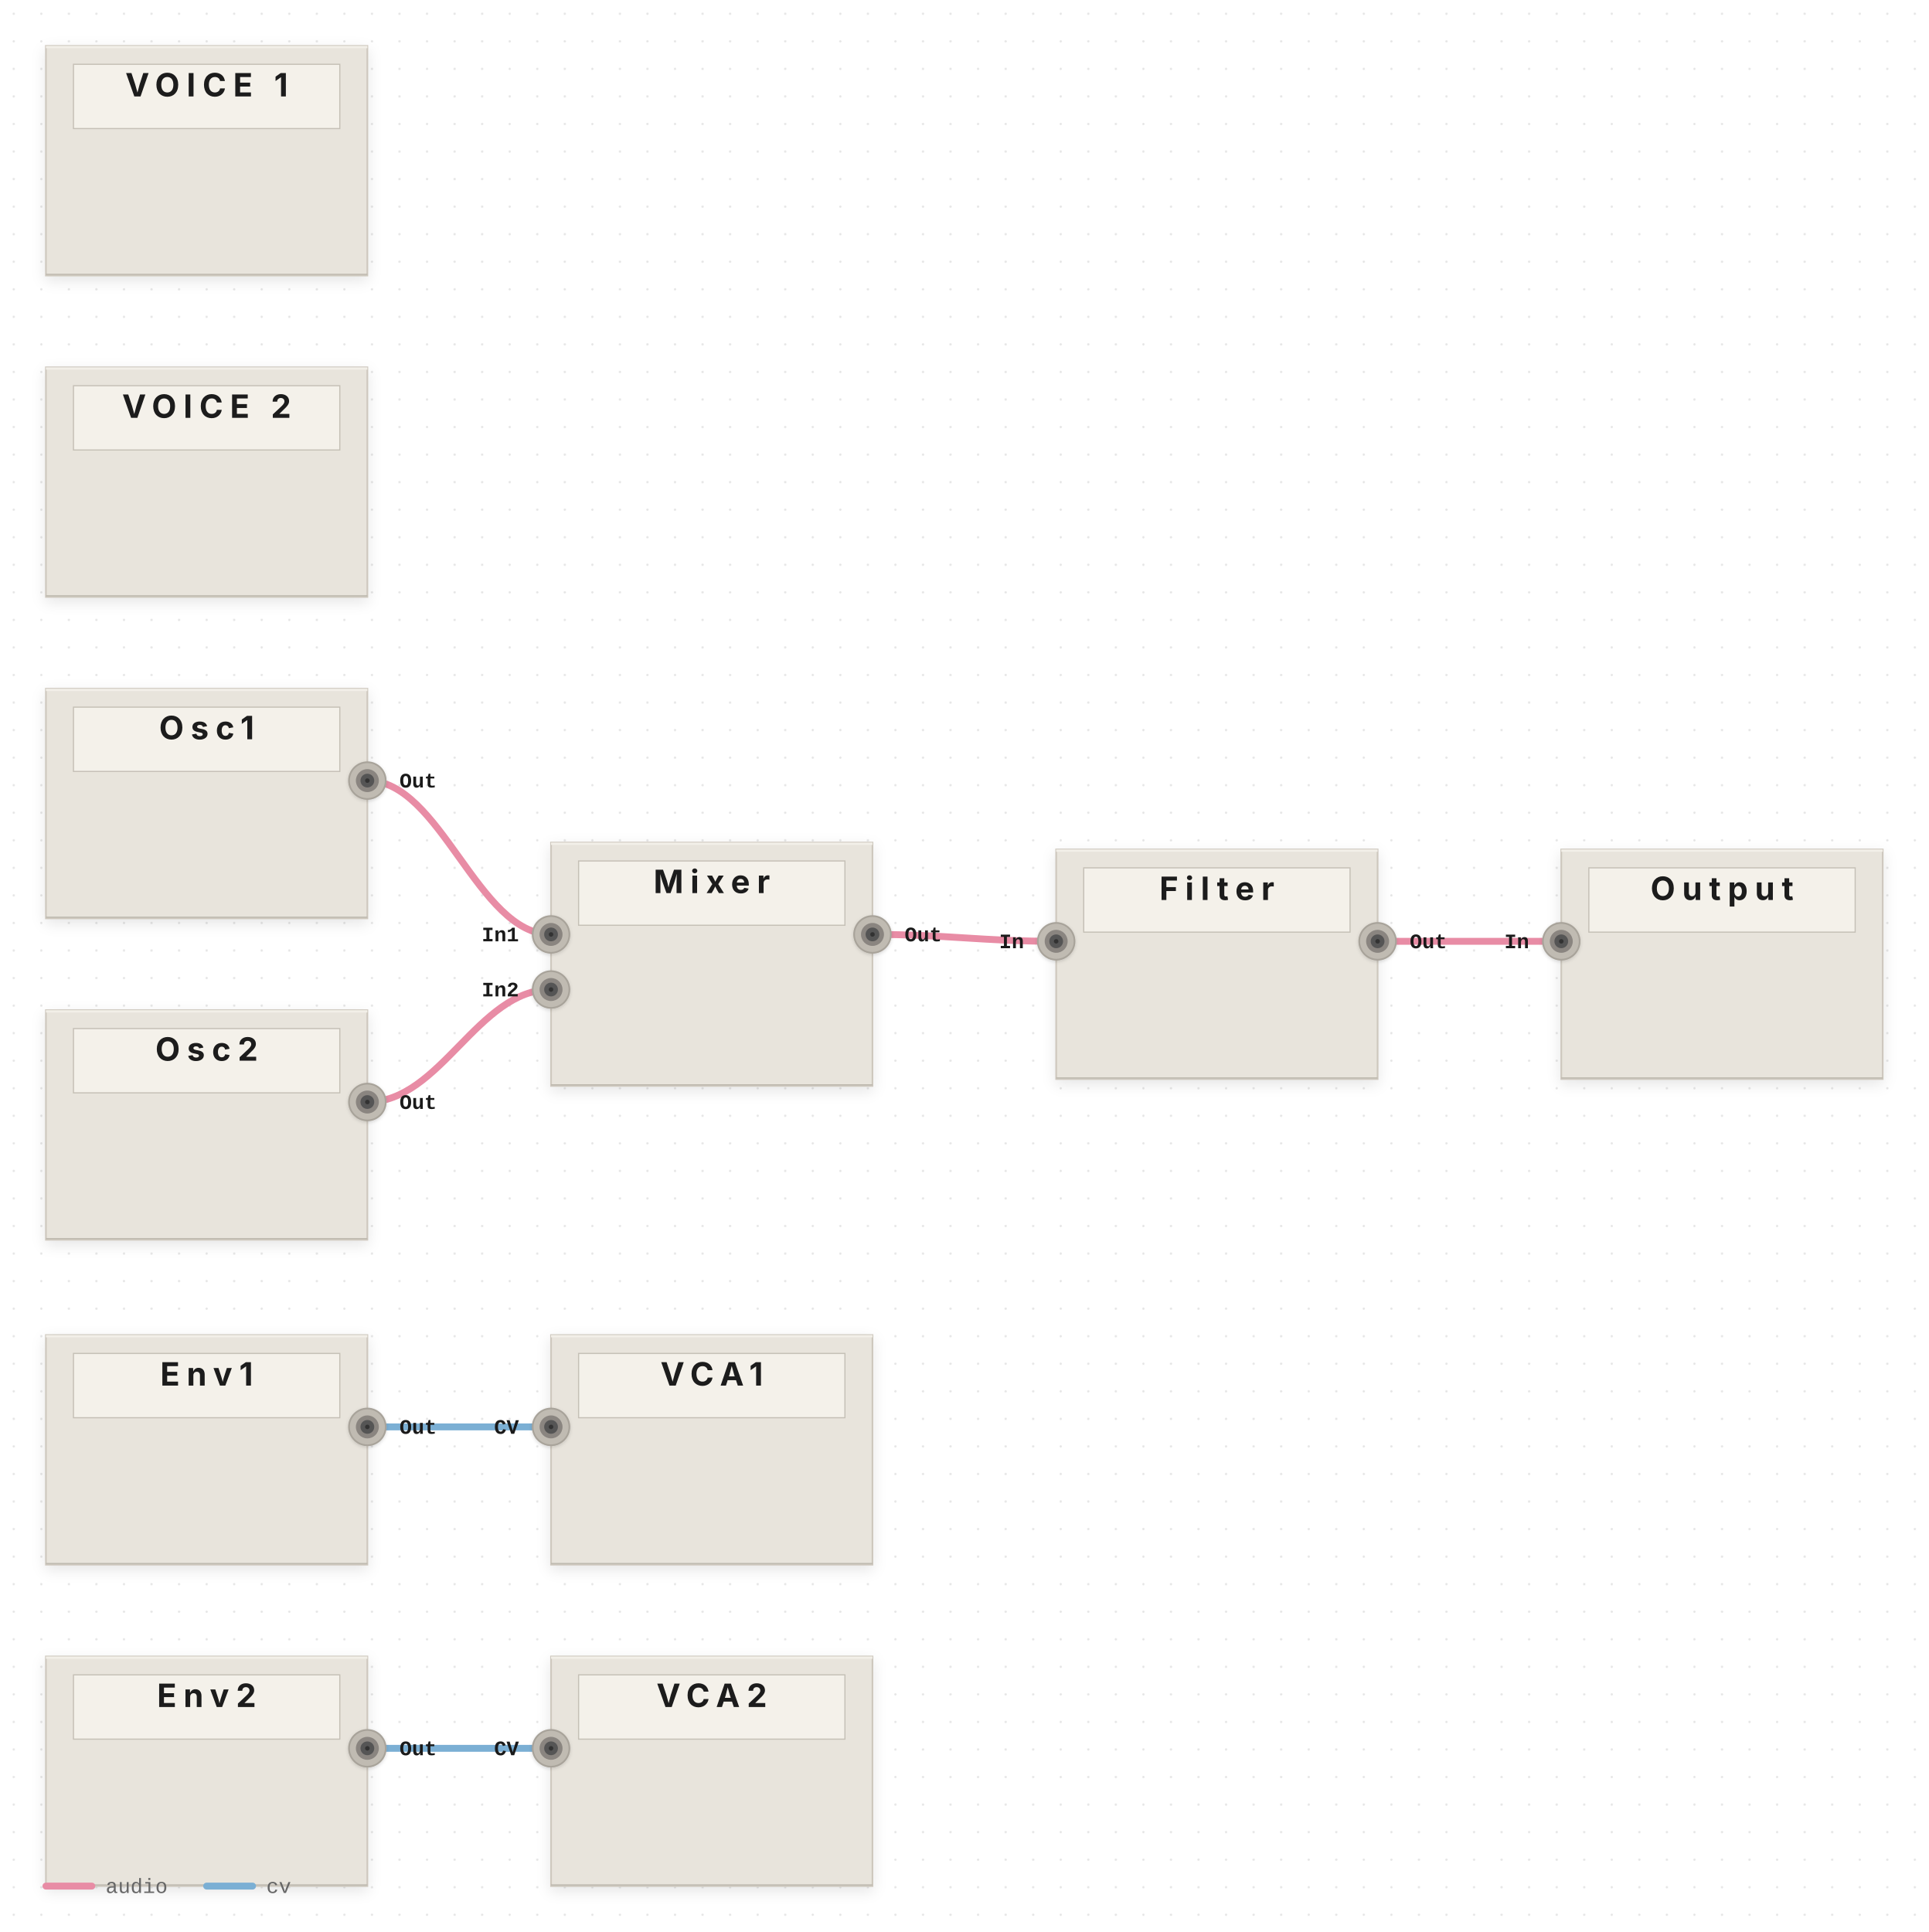
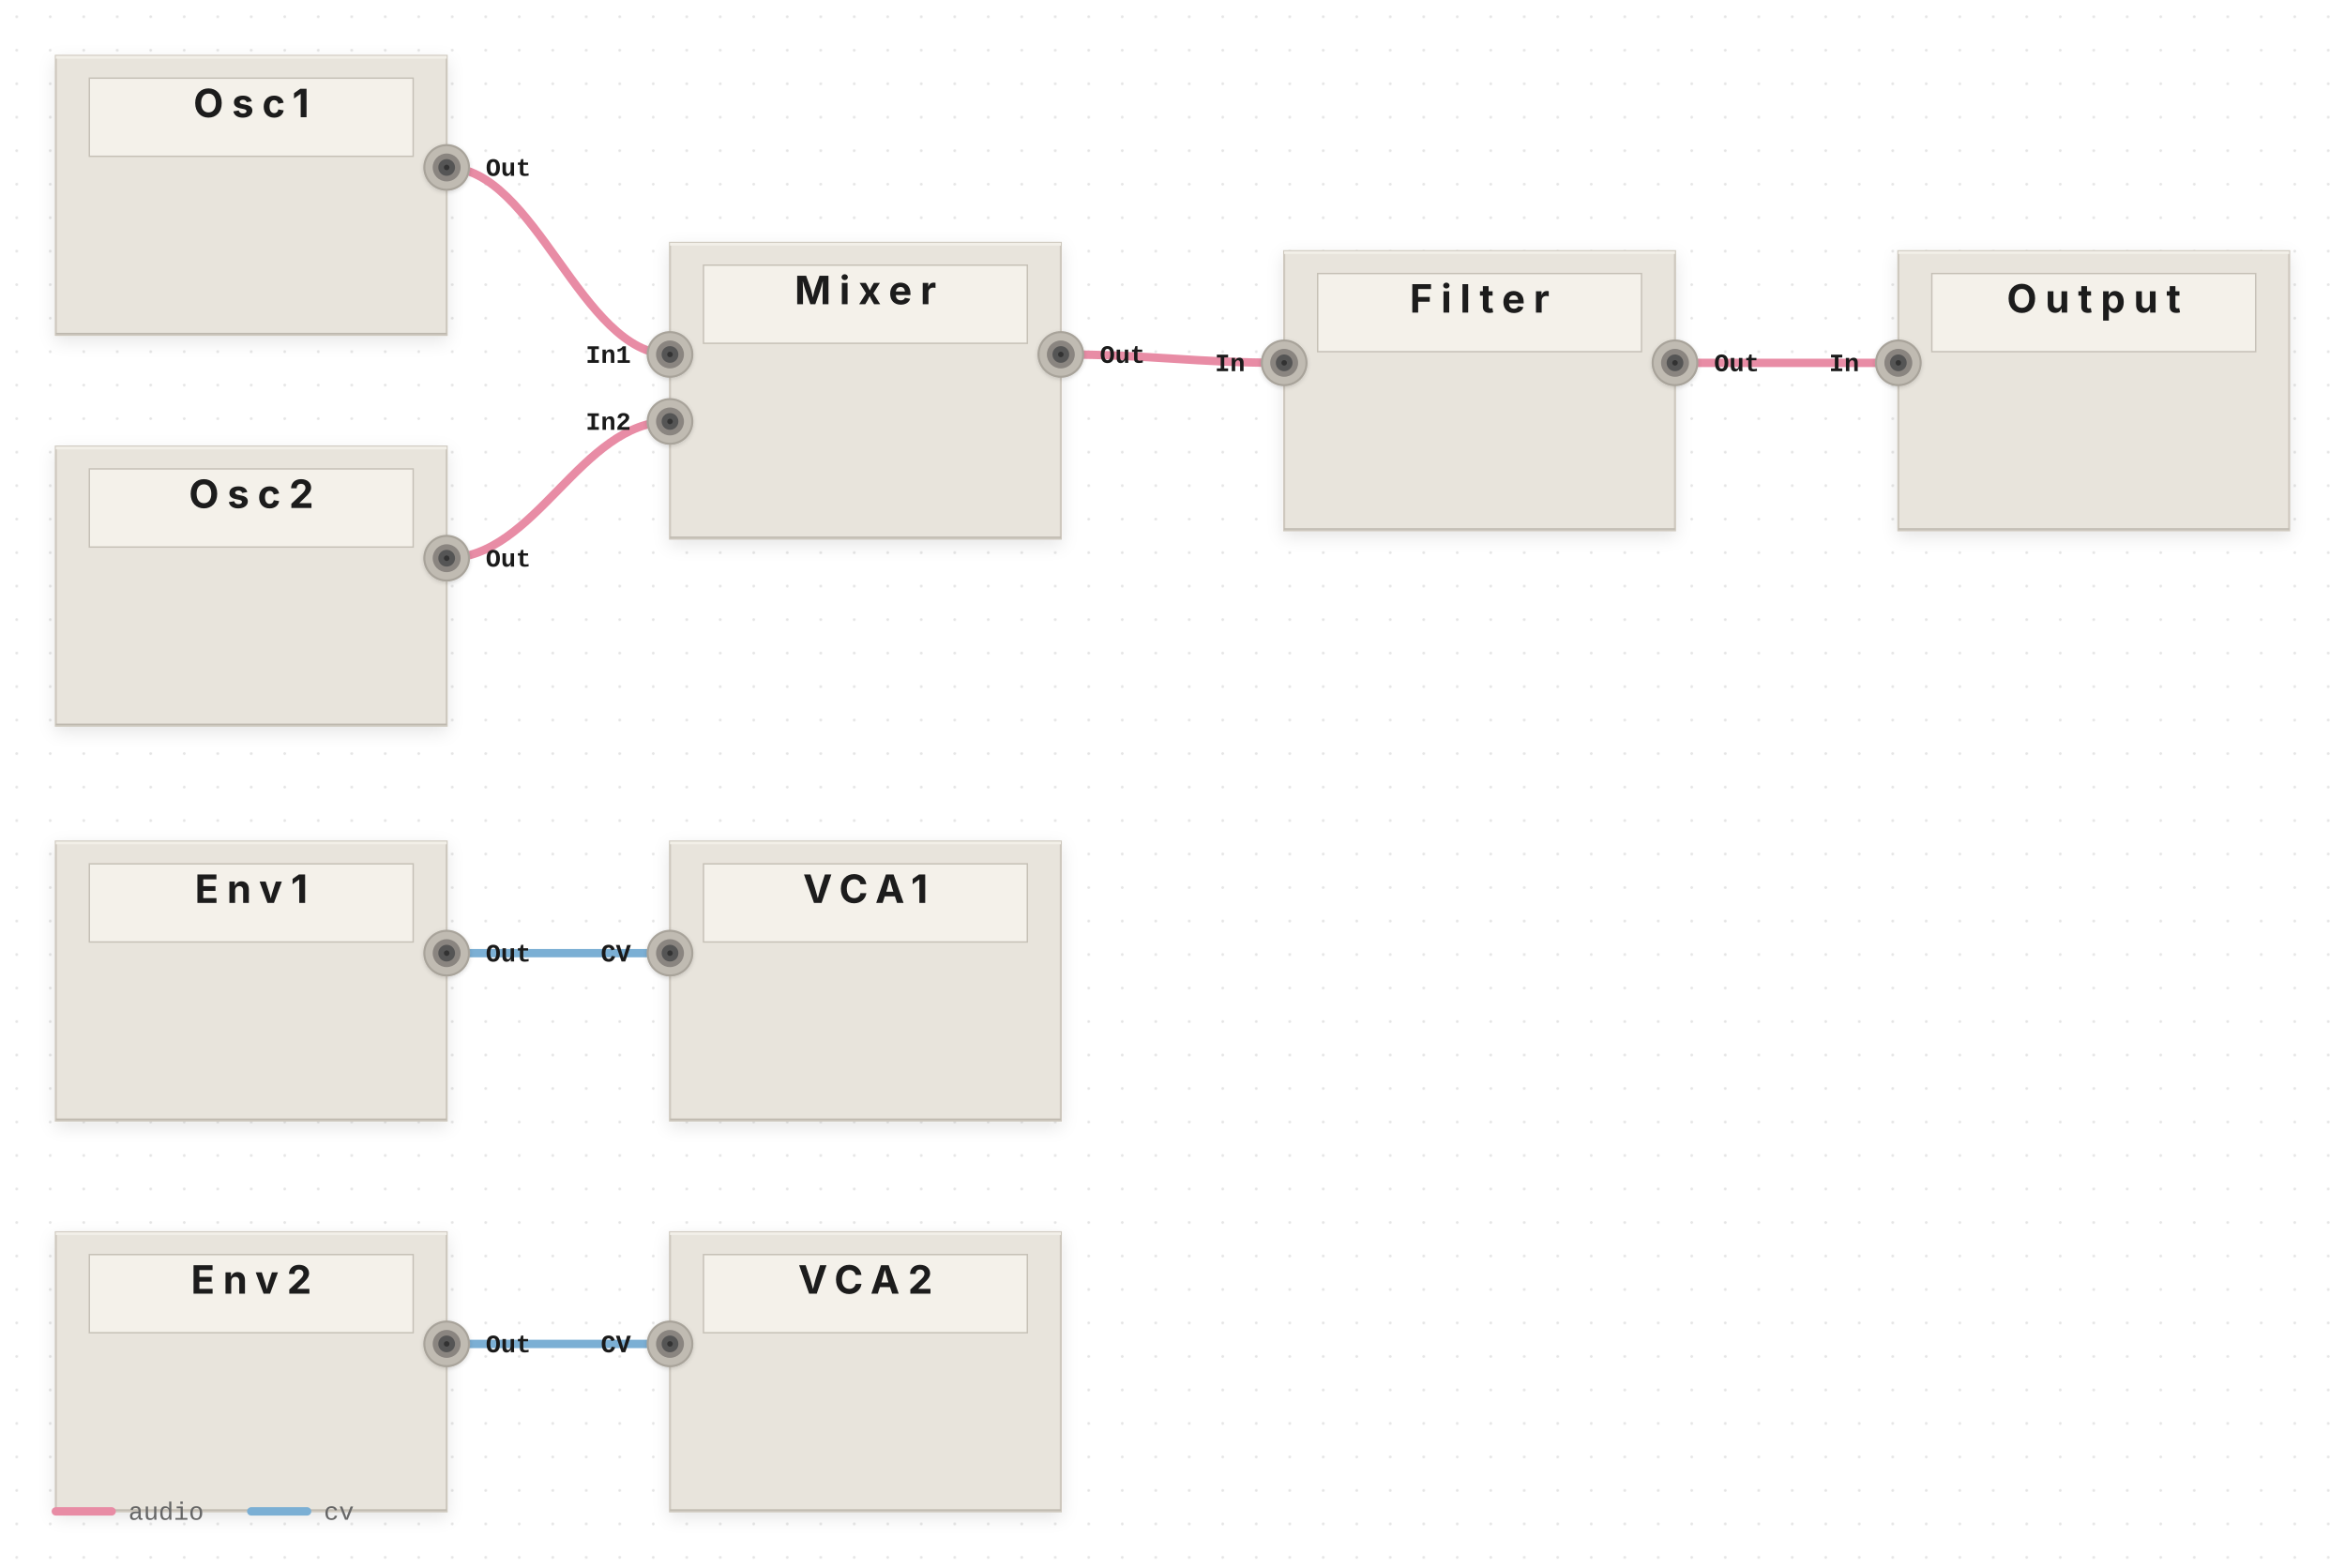
- <svg xmlns="http://www.w3.org/2000/svg" viewBox="0 0 840 841.5" width="100%" data-pf-min-width="840" role="img" aria-labelledby="pf-bd61c0-title pf-bd61c0-desc">
+ <svg xmlns="http://www.w3.org/2000/svg" viewBox="0 0 840 561.5" width="100%" data-pf-min-width="840" role="img" aria-labelledby="pf-c580d0-title pf-c580d0-desc">
  <style>@media print { .pf-panel, .pf-jack { filter: none; } }</style>
  <defs>
-     <filter id="pf-bd61c0-panel-shadow" x="-20%" y="-20%" width="140%" height="140%">
+     <filter id="pf-c580d0-panel-shadow" x="-20%" y="-20%" width="140%" height="140%">
      <feDropShadow dx="0" dy="2" stdDeviation="3" flood-opacity="0.1" />
    </filter>
-     <filter id="pf-bd61c0-jack-shadow" x="-20%" y="-20%" width="140%" height="140%">
+     <filter id="pf-c580d0-jack-shadow" x="-20%" y="-20%" width="140%" height="140%">
      <feDropShadow dx="0" dy="0.5" stdDeviation="0.8" flood-opacity="0.15" />
    </filter>
-     <pattern id="pf-bd61c0-dots" width="12" height="12" patternUnits="userSpaceOnUse">
+     <pattern id="pf-c580d0-dots" width="12" height="12" patternUnits="userSpaceOnUse">
      <circle cx="6" cy="6" r="0.5" fill="#aaaaaa" opacity="0.3" />
    </pattern>
  </defs>
  <g class="pf-layer-bg">
-     <rect width="840" height="841.5" fill="url(#pf-bd61c0-dots)" />
+     <rect width="840" height="561.5" fill="url(#pf-c580d0-dots)" />
  </g>
  <g class="pf-layer-cables">
-     <path d="M 160 340 C 192 340, 208 407, 240 407" stroke="#e88ca5" stroke-width="3" fill="none" stroke-linecap="round" stroke-linejoin="round" data-connection="conn-0" data-signal="audio" />
-     <path d="M 160 621.5 C 192 621.5, 208 621.5, 240 621.5" stroke="#7bafd4" stroke-width="3" fill="none" stroke-linecap="round" stroke-linejoin="round" data-connection="conn-1" data-signal="cv" />
-     <path d="M 160 480 C 192 480, 208 431, 240 431" stroke="#e88ca5" stroke-width="3" fill="none" stroke-linecap="round" stroke-linejoin="round" data-connection="conn-2" data-signal="audio" />
-     <path d="M 160 761.5 C 192 761.5, 208 761.5, 240 761.5" stroke="#7bafd4" stroke-width="3" fill="none" stroke-linecap="round" stroke-linejoin="round" data-connection="conn-3" data-signal="cv" />
-     <path d="M 380 407 C 412 407, 428 410, 460 410" stroke="#e88ca5" stroke-width="3" fill="none" stroke-linecap="round" stroke-linejoin="round" data-connection="conn-4" data-signal="audio" />
-     <path d="M 600 410 C 632 410, 648 410, 680 410" stroke="#e88ca5" stroke-width="3" fill="none" stroke-linecap="round" stroke-linejoin="round" data-connection="conn-5" data-signal="audio" />
-     <circle cx="160" cy="340" r="3.5" fill="#d47a93" />
-     <circle cx="240" cy="407" r="3.5" fill="#d47a93" />
-     <circle cx="160" cy="621.5" r="3.5" fill="#6a9ec3" />
-     <circle cx="240" cy="621.5" r="3.5" fill="#6a9ec3" />
-     <circle cx="160" cy="480" r="3.5" fill="#d47a93" />
-     <circle cx="240" cy="431" r="3.5" fill="#d47a93" />
-     <circle cx="160" cy="761.5" r="3.5" fill="#6a9ec3" />
-     <circle cx="240" cy="761.5" r="3.5" fill="#6a9ec3" />
-     <circle cx="380" cy="407" r="3.5" fill="#d47a93" />
-     <circle cx="460" cy="410" r="3.5" fill="#d47a93" />
-     <circle cx="600" cy="410" r="3.5" fill="#d47a93" />
-     <circle cx="680" cy="410" r="3.5" fill="#d47a93" />
+     <path d="M 160 60 C 192 60, 208 127, 240 127" stroke="#e88ca5" stroke-width="3" fill="none" stroke-linecap="round" stroke-linejoin="round" data-connection="conn-0" data-signal="audio" />
+     <path d="M 160 341.5 C 192 341.5, 208 341.5, 240 341.5" stroke="#7bafd4" stroke-width="3" fill="none" stroke-linecap="round" stroke-linejoin="round" data-connection="conn-1" data-signal="cv" />
+     <path d="M 160 200 C 192 200, 208 151, 240 151" stroke="#e88ca5" stroke-width="3" fill="none" stroke-linecap="round" stroke-linejoin="round" data-connection="conn-2" data-signal="audio" />
+     <path d="M 160 481.5 C 192 481.5, 208 481.5, 240 481.5" stroke="#7bafd4" stroke-width="3" fill="none" stroke-linecap="round" stroke-linejoin="round" data-connection="conn-3" data-signal="cv" />
+     <path d="M 380 127 C 412 127, 428 130, 460 130" stroke="#e88ca5" stroke-width="3" fill="none" stroke-linecap="round" stroke-linejoin="round" data-connection="conn-4" data-signal="audio" />
+     <path d="M 600 130 C 632 130, 648 130, 680 130" stroke="#e88ca5" stroke-width="3" fill="none" stroke-linecap="round" stroke-linejoin="round" data-connection="conn-5" data-signal="audio" />
+     <circle cx="160" cy="60" r="3.5" fill="#d47a93" />
+     <circle cx="240" cy="127" r="3.5" fill="#d47a93" />
+     <circle cx="160" cy="341.5" r="3.5" fill="#6a9ec3" />
+     <circle cx="240" cy="341.5" r="3.5" fill="#6a9ec3" />
+     <circle cx="160" cy="200" r="3.5" fill="#d47a93" />
+     <circle cx="240" cy="151" r="3.5" fill="#d47a93" />
+     <circle cx="160" cy="481.5" r="3.5" fill="#6a9ec3" />
+     <circle cx="240" cy="481.5" r="3.5" fill="#6a9ec3" />
+     <circle cx="380" cy="127" r="3.5" fill="#d47a93" />
+     <circle cx="460" cy="130" r="3.5" fill="#d47a93" />
+     <circle cx="600" cy="130" r="3.5" fill="#d47a93" />
+     <circle cx="680" cy="130" r="3.5" fill="#d47a93" />
  </g>
  <g class="pf-layer-panels">
-     <g data-module="VOICE 1" filter="url(#pf-bd61c0-panel-shadow)">
+     <g data-module="Osc1" filter="url(#pf-c580d0-panel-shadow)">
      <rect x="20" y="20" width="140" height="100" fill="#e8e4dc" stroke="#cec8be" stroke-width="0.75" rx="0" />
      <line x1="20" y1="20.5" x2="160" y2="20.5" stroke="#f2efe8" stroke-width="1" />
      <line x1="20" y1="119.5" x2="160" y2="119.5" stroke="#bdb8ae" stroke-width="0.5" />
      <rect x="32" y="28" width="116" height="28" fill="#f4f1ea" stroke="#c5c0b6" stroke-width="0.5" />
-       <text x="90" y="42" text-anchor="middle" font-family="system-ui, -apple-system, BlinkMacSystemFont, 'Segoe UI', sans-serif" font-size="14" font-weight="700" fill="#1a1a1a" letter-spacing="3">VOICE 1</text>
-     </g>
-     <g data-module="VOICE 2" filter="url(#pf-bd61c0-panel-shadow)">
+       <text x="90" y="42" text-anchor="middle" font-family="system-ui, -apple-system, BlinkMacSystemFont, 'Segoe UI', sans-serif" font-size="14" font-weight="700" fill="#1a1a1a" letter-spacing="3">Osc1</text>
+     </g>
+     <g data-module="Mixer" filter="url(#pf-c580d0-panel-shadow)">
+       <rect x="240" y="87" width="140" height="106" fill="#e8e4dc" stroke="#cec8be" stroke-width="0.75" rx="0" />
+       <line x1="240" y1="87.5" x2="380" y2="87.5" stroke="#f2efe8" stroke-width="1" />
+       <line x1="240" y1="192.5" x2="380" y2="192.5" stroke="#bdb8ae" stroke-width="0.5" />
+       <rect x="252" y="95" width="116" height="28" fill="#f4f1ea" stroke="#c5c0b6" stroke-width="0.5" />
+       <text x="310" y="109" text-anchor="middle" font-family="system-ui, -apple-system, BlinkMacSystemFont, 'Segoe UI', sans-serif" font-size="14" font-weight="700" fill="#1a1a1a" letter-spacing="3">Mixer</text>
+     </g>
+     <g data-module="Env1" filter="url(#pf-c580d0-panel-shadow)">
+       <rect x="20" y="301.5" width="140" height="100" fill="#e8e4dc" stroke="#cec8be" stroke-width="0.75" rx="0" />
+       <line x1="20" y1="302" x2="160" y2="302" stroke="#f2efe8" stroke-width="1" />
+       <line x1="20" y1="401" x2="160" y2="401" stroke="#bdb8ae" stroke-width="0.5" />
+       <rect x="32" y="309.5" width="116" height="28" fill="#f4f1ea" stroke="#c5c0b6" stroke-width="0.5" />
+       <text x="90" y="323.5" text-anchor="middle" font-family="system-ui, -apple-system, BlinkMacSystemFont, 'Segoe UI', sans-serif" font-size="14" font-weight="700" fill="#1a1a1a" letter-spacing="3">Env1</text>
+     </g>
+     <g data-module="VCA1" filter="url(#pf-c580d0-panel-shadow)">
+       <rect x="240" y="301.5" width="140" height="100" fill="#e8e4dc" stroke="#cec8be" stroke-width="0.75" rx="0" />
+       <line x1="240" y1="302" x2="380" y2="302" stroke="#f2efe8" stroke-width="1" />
+       <line x1="240" y1="401" x2="380" y2="401" stroke="#bdb8ae" stroke-width="0.5" />
+       <rect x="252" y="309.5" width="116" height="28" fill="#f4f1ea" stroke="#c5c0b6" stroke-width="0.5" />
+       <text x="310" y="323.5" text-anchor="middle" font-family="system-ui, -apple-system, BlinkMacSystemFont, 'Segoe UI', sans-serif" font-size="14" font-weight="700" fill="#1a1a1a" letter-spacing="3">VCA1</text>
+     </g>
+     <g data-module="Osc2" filter="url(#pf-c580d0-panel-shadow)">
      <rect x="20" y="160" width="140" height="100" fill="#e8e4dc" stroke="#cec8be" stroke-width="0.75" rx="0" />
      <line x1="20" y1="160.5" x2="160" y2="160.5" stroke="#f2efe8" stroke-width="1" />
      <line x1="20" y1="259.5" x2="160" y2="259.5" stroke="#bdb8ae" stroke-width="0.5" />
      <rect x="32" y="168" width="116" height="28" fill="#f4f1ea" stroke="#c5c0b6" stroke-width="0.5" />
-       <text x="90" y="182" text-anchor="middle" font-family="system-ui, -apple-system, BlinkMacSystemFont, 'Segoe UI', sans-serif" font-size="14" font-weight="700" fill="#1a1a1a" letter-spacing="3">VOICE 2</text>
-     </g>
-     <g data-module="Osc1" filter="url(#pf-bd61c0-panel-shadow)">
-       <rect x="20" y="300" width="140" height="100" fill="#e8e4dc" stroke="#cec8be" stroke-width="0.75" rx="0" />
-       <line x1="20" y1="300.5" x2="160" y2="300.5" stroke="#f2efe8" stroke-width="1" />
-       <line x1="20" y1="399.5" x2="160" y2="399.5" stroke="#bdb8ae" stroke-width="0.5" />
-       <rect x="32" y="308" width="116" height="28" fill="#f4f1ea" stroke="#c5c0b6" stroke-width="0.5" />
-       <text x="90" y="322" text-anchor="middle" font-family="system-ui, -apple-system, BlinkMacSystemFont, 'Segoe UI', sans-serif" font-size="14" font-weight="700" fill="#1a1a1a" letter-spacing="3">Osc1</text>
-     </g>
-     <g data-module="Mixer" filter="url(#pf-bd61c0-panel-shadow)">
-       <rect x="240" y="367" width="140" height="106" fill="#e8e4dc" stroke="#cec8be" stroke-width="0.75" rx="0" />
-       <line x1="240" y1="367.5" x2="380" y2="367.5" stroke="#f2efe8" stroke-width="1" />
-       <line x1="240" y1="472.5" x2="380" y2="472.5" stroke="#bdb8ae" stroke-width="0.5" />
-       <rect x="252" y="375" width="116" height="28" fill="#f4f1ea" stroke="#c5c0b6" stroke-width="0.5" />
-       <text x="310" y="389" text-anchor="middle" font-family="system-ui, -apple-system, BlinkMacSystemFont, 'Segoe UI', sans-serif" font-size="14" font-weight="700" fill="#1a1a1a" letter-spacing="3">Mixer</text>
-     </g>
-     <g data-module="Env1" filter="url(#pf-bd61c0-panel-shadow)">
-       <rect x="20" y="581.5" width="140" height="100" fill="#e8e4dc" stroke="#cec8be" stroke-width="0.75" rx="0" />
-       <line x1="20" y1="582" x2="160" y2="582" stroke="#f2efe8" stroke-width="1" />
-       <line x1="20" y1="681" x2="160" y2="681" stroke="#bdb8ae" stroke-width="0.5" />
-       <rect x="32" y="589.5" width="116" height="28" fill="#f4f1ea" stroke="#c5c0b6" stroke-width="0.5" />
-       <text x="90" y="603.5" text-anchor="middle" font-family="system-ui, -apple-system, BlinkMacSystemFont, 'Segoe UI', sans-serif" font-size="14" font-weight="700" fill="#1a1a1a" letter-spacing="3">Env1</text>
-     </g>
-     <g data-module="VCA1" filter="url(#pf-bd61c0-panel-shadow)">
-       <rect x="240" y="581.5" width="140" height="100" fill="#e8e4dc" stroke="#cec8be" stroke-width="0.75" rx="0" />
-       <line x1="240" y1="582" x2="380" y2="582" stroke="#f2efe8" stroke-width="1" />
-       <line x1="240" y1="681" x2="380" y2="681" stroke="#bdb8ae" stroke-width="0.5" />
-       <rect x="252" y="589.5" width="116" height="28" fill="#f4f1ea" stroke="#c5c0b6" stroke-width="0.5" />
-       <text x="310" y="603.5" text-anchor="middle" font-family="system-ui, -apple-system, BlinkMacSystemFont, 'Segoe UI', sans-serif" font-size="14" font-weight="700" fill="#1a1a1a" letter-spacing="3">VCA1</text>
-     </g>
-     <g data-module="Osc2" filter="url(#pf-bd61c0-panel-shadow)">
-       <rect x="20" y="440" width="140" height="100" fill="#e8e4dc" stroke="#cec8be" stroke-width="0.75" rx="0" />
-       <line x1="20" y1="440.5" x2="160" y2="440.5" stroke="#f2efe8" stroke-width="1" />
-       <line x1="20" y1="539.5" x2="160" y2="539.5" stroke="#bdb8ae" stroke-width="0.5" />
-       <rect x="32" y="448" width="116" height="28" fill="#f4f1ea" stroke="#c5c0b6" stroke-width="0.5" />
-       <text x="90" y="462" text-anchor="middle" font-family="system-ui, -apple-system, BlinkMacSystemFont, 'Segoe UI', sans-serif" font-size="14" font-weight="700" fill="#1a1a1a" letter-spacing="3">Osc2</text>
-     </g>
-     <g data-module="Env2" filter="url(#pf-bd61c0-panel-shadow)">
-       <rect x="20" y="721.5" width="140" height="100" fill="#e8e4dc" stroke="#cec8be" stroke-width="0.75" rx="0" />
-       <line x1="20" y1="722" x2="160" y2="722" stroke="#f2efe8" stroke-width="1" />
-       <line x1="20" y1="821" x2="160" y2="821" stroke="#bdb8ae" stroke-width="0.5" />
-       <rect x="32" y="729.5" width="116" height="28" fill="#f4f1ea" stroke="#c5c0b6" stroke-width="0.5" />
-       <text x="90" y="743.5" text-anchor="middle" font-family="system-ui, -apple-system, BlinkMacSystemFont, 'Segoe UI', sans-serif" font-size="14" font-weight="700" fill="#1a1a1a" letter-spacing="3">Env2</text>
-     </g>
-     <g data-module="VCA2" filter="url(#pf-bd61c0-panel-shadow)">
-       <rect x="240" y="721.5" width="140" height="100" fill="#e8e4dc" stroke="#cec8be" stroke-width="0.75" rx="0" />
-       <line x1="240" y1="722" x2="380" y2="722" stroke="#f2efe8" stroke-width="1" />
-       <line x1="240" y1="821" x2="380" y2="821" stroke="#bdb8ae" stroke-width="0.5" />
-       <rect x="252" y="729.5" width="116" height="28" fill="#f4f1ea" stroke="#c5c0b6" stroke-width="0.5" />
-       <text x="310" y="743.5" text-anchor="middle" font-family="system-ui, -apple-system, BlinkMacSystemFont, 'Segoe UI', sans-serif" font-size="14" font-weight="700" fill="#1a1a1a" letter-spacing="3">VCA2</text>
-     </g>
-     <g data-module="Filter" filter="url(#pf-bd61c0-panel-shadow)">
-       <rect x="460" y="370" width="140" height="100" fill="#e8e4dc" stroke="#cec8be" stroke-width="0.75" rx="0" />
-       <line x1="460" y1="370.5" x2="600" y2="370.5" stroke="#f2efe8" stroke-width="1" />
-       <line x1="460" y1="469.5" x2="600" y2="469.5" stroke="#bdb8ae" stroke-width="0.5" />
-       <rect x="472" y="378" width="116" height="28" fill="#f4f1ea" stroke="#c5c0b6" stroke-width="0.5" />
-       <text x="530" y="392" text-anchor="middle" font-family="system-ui, -apple-system, BlinkMacSystemFont, 'Segoe UI', sans-serif" font-size="14" font-weight="700" fill="#1a1a1a" letter-spacing="3">Filter</text>
-     </g>
-     <g data-module="Output" filter="url(#pf-bd61c0-panel-shadow)">
-       <rect x="680" y="370" width="140" height="100" fill="#e8e4dc" stroke="#cec8be" stroke-width="0.75" rx="0" />
-       <line x1="680" y1="370.5" x2="820" y2="370.5" stroke="#f2efe8" stroke-width="1" />
-       <line x1="680" y1="469.5" x2="820" y2="469.5" stroke="#bdb8ae" stroke-width="0.5" />
-       <rect x="692" y="378" width="116" height="28" fill="#f4f1ea" stroke="#c5c0b6" stroke-width="0.5" />
-       <text x="750" y="392" text-anchor="middle" font-family="system-ui, -apple-system, BlinkMacSystemFont, 'Segoe UI', sans-serif" font-size="14" font-weight="700" fill="#1a1a1a" letter-spacing="3">Output</text>
+       <text x="90" y="182" text-anchor="middle" font-family="system-ui, -apple-system, BlinkMacSystemFont, 'Segoe UI', sans-serif" font-size="14" font-weight="700" fill="#1a1a1a" letter-spacing="3">Osc2</text>
+     </g>
+     <g data-module="Env2" filter="url(#pf-c580d0-panel-shadow)">
+       <rect x="20" y="441.5" width="140" height="100" fill="#e8e4dc" stroke="#cec8be" stroke-width="0.75" rx="0" />
+       <line x1="20" y1="442" x2="160" y2="442" stroke="#f2efe8" stroke-width="1" />
+       <line x1="20" y1="541" x2="160" y2="541" stroke="#bdb8ae" stroke-width="0.5" />
+       <rect x="32" y="449.5" width="116" height="28" fill="#f4f1ea" stroke="#c5c0b6" stroke-width="0.5" />
+       <text x="90" y="463.5" text-anchor="middle" font-family="system-ui, -apple-system, BlinkMacSystemFont, 'Segoe UI', sans-serif" font-size="14" font-weight="700" fill="#1a1a1a" letter-spacing="3">Env2</text>
+     </g>
+     <g data-module="VCA2" filter="url(#pf-c580d0-panel-shadow)">
+       <rect x="240" y="441.5" width="140" height="100" fill="#e8e4dc" stroke="#cec8be" stroke-width="0.75" rx="0" />
+       <line x1="240" y1="442" x2="380" y2="442" stroke="#f2efe8" stroke-width="1" />
+       <line x1="240" y1="541" x2="380" y2="541" stroke="#bdb8ae" stroke-width="0.5" />
+       <rect x="252" y="449.5" width="116" height="28" fill="#f4f1ea" stroke="#c5c0b6" stroke-width="0.5" />
+       <text x="310" y="463.5" text-anchor="middle" font-family="system-ui, -apple-system, BlinkMacSystemFont, 'Segoe UI', sans-serif" font-size="14" font-weight="700" fill="#1a1a1a" letter-spacing="3">VCA2</text>
+     </g>
+     <g data-module="Filter" filter="url(#pf-c580d0-panel-shadow)">
+       <rect x="460" y="90" width="140" height="100" fill="#e8e4dc" stroke="#cec8be" stroke-width="0.75" rx="0" />
+       <line x1="460" y1="90.5" x2="600" y2="90.5" stroke="#f2efe8" stroke-width="1" />
+       <line x1="460" y1="189.5" x2="600" y2="189.5" stroke="#bdb8ae" stroke-width="0.5" />
+       <rect x="472" y="98" width="116" height="28" fill="#f4f1ea" stroke="#c5c0b6" stroke-width="0.5" />
+       <text x="530" y="112" text-anchor="middle" font-family="system-ui, -apple-system, BlinkMacSystemFont, 'Segoe UI', sans-serif" font-size="14" font-weight="700" fill="#1a1a1a" letter-spacing="3">Filter</text>
+     </g>
+     <g data-module="Output" filter="url(#pf-c580d0-panel-shadow)">
+       <rect x="680" y="90" width="140" height="100" fill="#e8e4dc" stroke="#cec8be" stroke-width="0.75" rx="0" />
+       <line x1="680" y1="90.5" x2="820" y2="90.5" stroke="#f2efe8" stroke-width="1" />
+       <line x1="680" y1="189.5" x2="820" y2="189.5" stroke="#bdb8ae" stroke-width="0.5" />
+       <rect x="692" y="98" width="116" height="28" fill="#f4f1ea" stroke="#c5c0b6" stroke-width="0.5" />
+       <text x="750" y="112" text-anchor="middle" font-family="system-ui, -apple-system, BlinkMacSystemFont, 'Segoe UI', sans-serif" font-size="14" font-weight="700" fill="#1a1a1a" letter-spacing="3">Output</text>
    </g>
  </g>
  <g class="pf-layer-params" />
  <g class="pf-layer-jacks">
-     <g data-port="osc1.out" filter="url(#pf-bd61c0-jack-shadow)">
-       <circle cx="160" cy="340" r="8" fill="#c0bbb2" stroke="#a8a39a" stroke-width="0.75" />
-       <circle cx="160" cy="340" r="5" fill="#8a8580" />
-       <circle cx="160" cy="340" r="3" fill="#555555" />
-       <circle cx="160" cy="340" r="1" fill="#333333" />
-     </g>
-     <g data-port="mixer.in1" filter="url(#pf-bd61c0-jack-shadow)">
-       <circle cx="240" cy="407" r="8" fill="#c0bbb2" stroke="#a8a39a" stroke-width="0.75" />
-       <circle cx="240" cy="407" r="5" fill="#8a8580" />
-       <circle cx="240" cy="407" r="3" fill="#555555" />
-       <circle cx="240" cy="407" r="1" fill="#333333" />
-     </g>
-     <g data-port="mixer.in2" filter="url(#pf-bd61c0-jack-shadow)">
-       <circle cx="240" cy="431" r="8" fill="#c0bbb2" stroke="#a8a39a" stroke-width="0.75" />
-       <circle cx="240" cy="431" r="5" fill="#8a8580" />
-       <circle cx="240" cy="431" r="3" fill="#555555" />
-       <circle cx="240" cy="431" r="1" fill="#333333" />
-     </g>
-     <g data-port="mixer.out" filter="url(#pf-bd61c0-jack-shadow)">
-       <circle cx="380" cy="407" r="8" fill="#c0bbb2" stroke="#a8a39a" stroke-width="0.75" />
-       <circle cx="380" cy="407" r="5" fill="#8a8580" />
-       <circle cx="380" cy="407" r="3" fill="#555555" />
-       <circle cx="380" cy="407" r="1" fill="#333333" />
-     </g>
-     <g data-port="env1.out" filter="url(#pf-bd61c0-jack-shadow)">
-       <circle cx="160" cy="621.5" r="8" fill="#c0bbb2" stroke="#a8a39a" stroke-width="0.75" />
-       <circle cx="160" cy="621.5" r="5" fill="#8a8580" />
-       <circle cx="160" cy="621.5" r="3" fill="#555555" />
-       <circle cx="160" cy="621.5" r="1" fill="#333333" />
-     </g>
-     <g data-port="vca1.cv" filter="url(#pf-bd61c0-jack-shadow)">
-       <circle cx="240" cy="621.5" r="8" fill="#c0bbb2" stroke="#a8a39a" stroke-width="0.75" />
-       <circle cx="240" cy="621.5" r="5" fill="#8a8580" />
-       <circle cx="240" cy="621.5" r="3" fill="#555555" />
-       <circle cx="240" cy="621.5" r="1" fill="#333333" />
-     </g>
-     <g data-port="osc2.out" filter="url(#pf-bd61c0-jack-shadow)">
-       <circle cx="160" cy="480" r="8" fill="#c0bbb2" stroke="#a8a39a" stroke-width="0.75" />
-       <circle cx="160" cy="480" r="5" fill="#8a8580" />
-       <circle cx="160" cy="480" r="3" fill="#555555" />
-       <circle cx="160" cy="480" r="1" fill="#333333" />
-     </g>
-     <g data-port="env2.out" filter="url(#pf-bd61c0-jack-shadow)">
-       <circle cx="160" cy="761.5" r="8" fill="#c0bbb2" stroke="#a8a39a" stroke-width="0.75" />
-       <circle cx="160" cy="761.5" r="5" fill="#8a8580" />
-       <circle cx="160" cy="761.5" r="3" fill="#555555" />
-       <circle cx="160" cy="761.5" r="1" fill="#333333" />
-     </g>
-     <g data-port="vca2.cv" filter="url(#pf-bd61c0-jack-shadow)">
-       <circle cx="240" cy="761.5" r="8" fill="#c0bbb2" stroke="#a8a39a" stroke-width="0.75" />
-       <circle cx="240" cy="761.5" r="5" fill="#8a8580" />
-       <circle cx="240" cy="761.5" r="3" fill="#555555" />
-       <circle cx="240" cy="761.5" r="1" fill="#333333" />
-     </g>
-     <g data-port="filter.in" filter="url(#pf-bd61c0-jack-shadow)">
-       <circle cx="460" cy="410" r="8" fill="#c0bbb2" stroke="#a8a39a" stroke-width="0.75" />
-       <circle cx="460" cy="410" r="5" fill="#8a8580" />
-       <circle cx="460" cy="410" r="3" fill="#555555" />
-       <circle cx="460" cy="410" r="1" fill="#333333" />
-     </g>
-     <g data-port="filter.out" filter="url(#pf-bd61c0-jack-shadow)">
-       <circle cx="600" cy="410" r="8" fill="#c0bbb2" stroke="#a8a39a" stroke-width="0.75" />
-       <circle cx="600" cy="410" r="5" fill="#8a8580" />
-       <circle cx="600" cy="410" r="3" fill="#555555" />
-       <circle cx="600" cy="410" r="1" fill="#333333" />
-     </g>
-     <g data-port="output.in" filter="url(#pf-bd61c0-jack-shadow)">
-       <circle cx="680" cy="410" r="8" fill="#c0bbb2" stroke="#a8a39a" stroke-width="0.75" />
-       <circle cx="680" cy="410" r="5" fill="#8a8580" />
-       <circle cx="680" cy="410" r="3" fill="#555555" />
-       <circle cx="680" cy="410" r="1" fill="#333333" />
+     <g data-port="osc1.out" filter="url(#pf-c580d0-jack-shadow)">
+       <circle cx="160" cy="60" r="8" fill="#c0bbb2" stroke="#a8a39a" stroke-width="0.75" />
+       <circle cx="160" cy="60" r="5" fill="#8a8580" />
+       <circle cx="160" cy="60" r="3" fill="#555555" />
+       <circle cx="160" cy="60" r="1" fill="#333333" />
+     </g>
+     <g data-port="mixer.in1" filter="url(#pf-c580d0-jack-shadow)">
+       <circle cx="240" cy="127" r="8" fill="#c0bbb2" stroke="#a8a39a" stroke-width="0.75" />
+       <circle cx="240" cy="127" r="5" fill="#8a8580" />
+       <circle cx="240" cy="127" r="3" fill="#555555" />
+       <circle cx="240" cy="127" r="1" fill="#333333" />
+     </g>
+     <g data-port="mixer.in2" filter="url(#pf-c580d0-jack-shadow)">
+       <circle cx="240" cy="151" r="8" fill="#c0bbb2" stroke="#a8a39a" stroke-width="0.75" />
+       <circle cx="240" cy="151" r="5" fill="#8a8580" />
+       <circle cx="240" cy="151" r="3" fill="#555555" />
+       <circle cx="240" cy="151" r="1" fill="#333333" />
+     </g>
+     <g data-port="mixer.out" filter="url(#pf-c580d0-jack-shadow)">
+       <circle cx="380" cy="127" r="8" fill="#c0bbb2" stroke="#a8a39a" stroke-width="0.75" />
+       <circle cx="380" cy="127" r="5" fill="#8a8580" />
+       <circle cx="380" cy="127" r="3" fill="#555555" />
+       <circle cx="380" cy="127" r="1" fill="#333333" />
+     </g>
+     <g data-port="env1.out" filter="url(#pf-c580d0-jack-shadow)">
+       <circle cx="160" cy="341.5" r="8" fill="#c0bbb2" stroke="#a8a39a" stroke-width="0.75" />
+       <circle cx="160" cy="341.5" r="5" fill="#8a8580" />
+       <circle cx="160" cy="341.5" r="3" fill="#555555" />
+       <circle cx="160" cy="341.5" r="1" fill="#333333" />
+     </g>
+     <g data-port="vca1.cv" filter="url(#pf-c580d0-jack-shadow)">
+       <circle cx="240" cy="341.5" r="8" fill="#c0bbb2" stroke="#a8a39a" stroke-width="0.75" />
+       <circle cx="240" cy="341.5" r="5" fill="#8a8580" />
+       <circle cx="240" cy="341.5" r="3" fill="#555555" />
+       <circle cx="240" cy="341.5" r="1" fill="#333333" />
+     </g>
+     <g data-port="osc2.out" filter="url(#pf-c580d0-jack-shadow)">
+       <circle cx="160" cy="200" r="8" fill="#c0bbb2" stroke="#a8a39a" stroke-width="0.75" />
+       <circle cx="160" cy="200" r="5" fill="#8a8580" />
+       <circle cx="160" cy="200" r="3" fill="#555555" />
+       <circle cx="160" cy="200" r="1" fill="#333333" />
+     </g>
+     <g data-port="env2.out" filter="url(#pf-c580d0-jack-shadow)">
+       <circle cx="160" cy="481.5" r="8" fill="#c0bbb2" stroke="#a8a39a" stroke-width="0.75" />
+       <circle cx="160" cy="481.5" r="5" fill="#8a8580" />
+       <circle cx="160" cy="481.5" r="3" fill="#555555" />
+       <circle cx="160" cy="481.5" r="1" fill="#333333" />
+     </g>
+     <g data-port="vca2.cv" filter="url(#pf-c580d0-jack-shadow)">
+       <circle cx="240" cy="481.5" r="8" fill="#c0bbb2" stroke="#a8a39a" stroke-width="0.75" />
+       <circle cx="240" cy="481.5" r="5" fill="#8a8580" />
+       <circle cx="240" cy="481.5" r="3" fill="#555555" />
+       <circle cx="240" cy="481.5" r="1" fill="#333333" />
+     </g>
+     <g data-port="filter.in" filter="url(#pf-c580d0-jack-shadow)">
+       <circle cx="460" cy="130" r="8" fill="#c0bbb2" stroke="#a8a39a" stroke-width="0.75" />
+       <circle cx="460" cy="130" r="5" fill="#8a8580" />
+       <circle cx="460" cy="130" r="3" fill="#555555" />
+       <circle cx="460" cy="130" r="1" fill="#333333" />
+     </g>
+     <g data-port="filter.out" filter="url(#pf-c580d0-jack-shadow)">
+       <circle cx="600" cy="130" r="8" fill="#c0bbb2" stroke="#a8a39a" stroke-width="0.75" />
+       <circle cx="600" cy="130" r="5" fill="#8a8580" />
+       <circle cx="600" cy="130" r="3" fill="#555555" />
+       <circle cx="600" cy="130" r="1" fill="#333333" />
+     </g>
+     <g data-port="output.in" filter="url(#pf-c580d0-jack-shadow)">
+       <circle cx="680" cy="130" r="8" fill="#c0bbb2" stroke="#a8a39a" stroke-width="0.75" />
+       <circle cx="680" cy="130" r="5" fill="#8a8580" />
+       <circle cx="680" cy="130" r="3" fill="#555555" />
+       <circle cx="680" cy="130" r="1" fill="#333333" />
    </g>
  </g>
  <g class="pf-layer-labels">
-     <text x="174" y="343" font-family="'SF Mono', 'Fira Code', Consolas, 'Courier New', monospace" font-size="9" fill="#1a1a1a" font-weight="600" text-anchor="start">Out</text>
-     <text x="226" y="410" font-family="'SF Mono', 'Fira Code', Consolas, 'Courier New', monospace" font-size="9" fill="#1a1a1a" font-weight="600" text-anchor="end">In1</text>
-     <text x="226" y="434" font-family="'SF Mono', 'Fira Code', Consolas, 'Courier New', monospace" font-size="9" fill="#1a1a1a" font-weight="600" text-anchor="end">In2</text>
-     <text x="394" y="410" font-family="'SF Mono', 'Fira Code', Consolas, 'Courier New', monospace" font-size="9" fill="#1a1a1a" font-weight="600" text-anchor="start">Out</text>
-     <text x="174" y="624.5" font-family="'SF Mono', 'Fira Code', Consolas, 'Courier New', monospace" font-size="9" fill="#1a1a1a" font-weight="600" text-anchor="start">Out</text>
-     <text x="226" y="624.5" font-family="'SF Mono', 'Fira Code', Consolas, 'Courier New', monospace" font-size="9" fill="#1a1a1a" font-weight="600" text-anchor="end">CV</text>
-     <text x="174" y="483" font-family="'SF Mono', 'Fira Code', Consolas, 'Courier New', monospace" font-size="9" fill="#1a1a1a" font-weight="600" text-anchor="start">Out</text>
-     <text x="174" y="764.5" font-family="'SF Mono', 'Fira Code', Consolas, 'Courier New', monospace" font-size="9" fill="#1a1a1a" font-weight="600" text-anchor="start">Out</text>
-     <text x="226" y="764.5" font-family="'SF Mono', 'Fira Code', Consolas, 'Courier New', monospace" font-size="9" fill="#1a1a1a" font-weight="600" text-anchor="end">CV</text>
-     <text x="446" y="413" font-family="'SF Mono', 'Fira Code', Consolas, 'Courier New', monospace" font-size="9" fill="#1a1a1a" font-weight="600" text-anchor="end">In</text>
-     <text x="614" y="413" font-family="'SF Mono', 'Fira Code', Consolas, 'Courier New', monospace" font-size="9" fill="#1a1a1a" font-weight="600" text-anchor="start">Out</text>
-     <text x="666" y="413" font-family="'SF Mono', 'Fira Code', Consolas, 'Courier New', monospace" font-size="9" fill="#1a1a1a" font-weight="600" text-anchor="end">In</text>
+     <text x="174" y="63" font-family="'SF Mono', 'Fira Code', Consolas, 'Courier New', monospace" font-size="9" fill="#1a1a1a" font-weight="600" text-anchor="start">Out</text>
+     <text x="226" y="130" font-family="'SF Mono', 'Fira Code', Consolas, 'Courier New', monospace" font-size="9" fill="#1a1a1a" font-weight="600" text-anchor="end">In1</text>
+     <text x="226" y="154" font-family="'SF Mono', 'Fira Code', Consolas, 'Courier New', monospace" font-size="9" fill="#1a1a1a" font-weight="600" text-anchor="end">In2</text>
+     <text x="394" y="130" font-family="'SF Mono', 'Fira Code', Consolas, 'Courier New', monospace" font-size="9" fill="#1a1a1a" font-weight="600" text-anchor="start">Out</text>
+     <text x="174" y="344.5" font-family="'SF Mono', 'Fira Code', Consolas, 'Courier New', monospace" font-size="9" fill="#1a1a1a" font-weight="600" text-anchor="start">Out</text>
+     <text x="226" y="344.5" font-family="'SF Mono', 'Fira Code', Consolas, 'Courier New', monospace" font-size="9" fill="#1a1a1a" font-weight="600" text-anchor="end">CV</text>
+     <text x="174" y="203" font-family="'SF Mono', 'Fira Code', Consolas, 'Courier New', monospace" font-size="9" fill="#1a1a1a" font-weight="600" text-anchor="start">Out</text>
+     <text x="174" y="484.5" font-family="'SF Mono', 'Fira Code', Consolas, 'Courier New', monospace" font-size="9" fill="#1a1a1a" font-weight="600" text-anchor="start">Out</text>
+     <text x="226" y="484.5" font-family="'SF Mono', 'Fira Code', Consolas, 'Courier New', monospace" font-size="9" fill="#1a1a1a" font-weight="600" text-anchor="end">CV</text>
+     <text x="446" y="133" font-family="'SF Mono', 'Fira Code', Consolas, 'Courier New', monospace" font-size="9" fill="#1a1a1a" font-weight="600" text-anchor="end">In</text>
+     <text x="614" y="133" font-family="'SF Mono', 'Fira Code', Consolas, 'Courier New', monospace" font-size="9" fill="#1a1a1a" font-weight="600" text-anchor="start">Out</text>
+     <text x="666" y="133" font-family="'SF Mono', 'Fira Code', Consolas, 'Courier New', monospace" font-size="9" fill="#1a1a1a" font-weight="600" text-anchor="end">In</text>
  </g>
  <g class="pf-layer-annotations" />
  <g class="pf-layer-legend">
-     <g transform="translate(20, 821.5)">
+     <g transform="translate(20, 541.5)">
      <line x1="0" y1="0" x2="20" y2="0" stroke="#e88ca5" stroke-width="3" stroke-linecap="round" />
      <text x="26" y="3" font-family="'SF Mono', 'Fira Code', Consolas, 'Courier New', monospace" font-size="9" fill="#666">audio</text>
    </g>
-     <g transform="translate(90, 821.5)">
+     <g transform="translate(90, 541.5)">
      <line x1="0" y1="0" x2="20" y2="0" stroke="#7bafd4" stroke-width="3" stroke-linecap="round" />
      <text x="26" y="3" font-family="'SF Mono', 'Fira Code', Consolas, 'Courier New', monospace" font-size="9" fill="#666">cv</text>
    </g>
  </g>
</svg>
